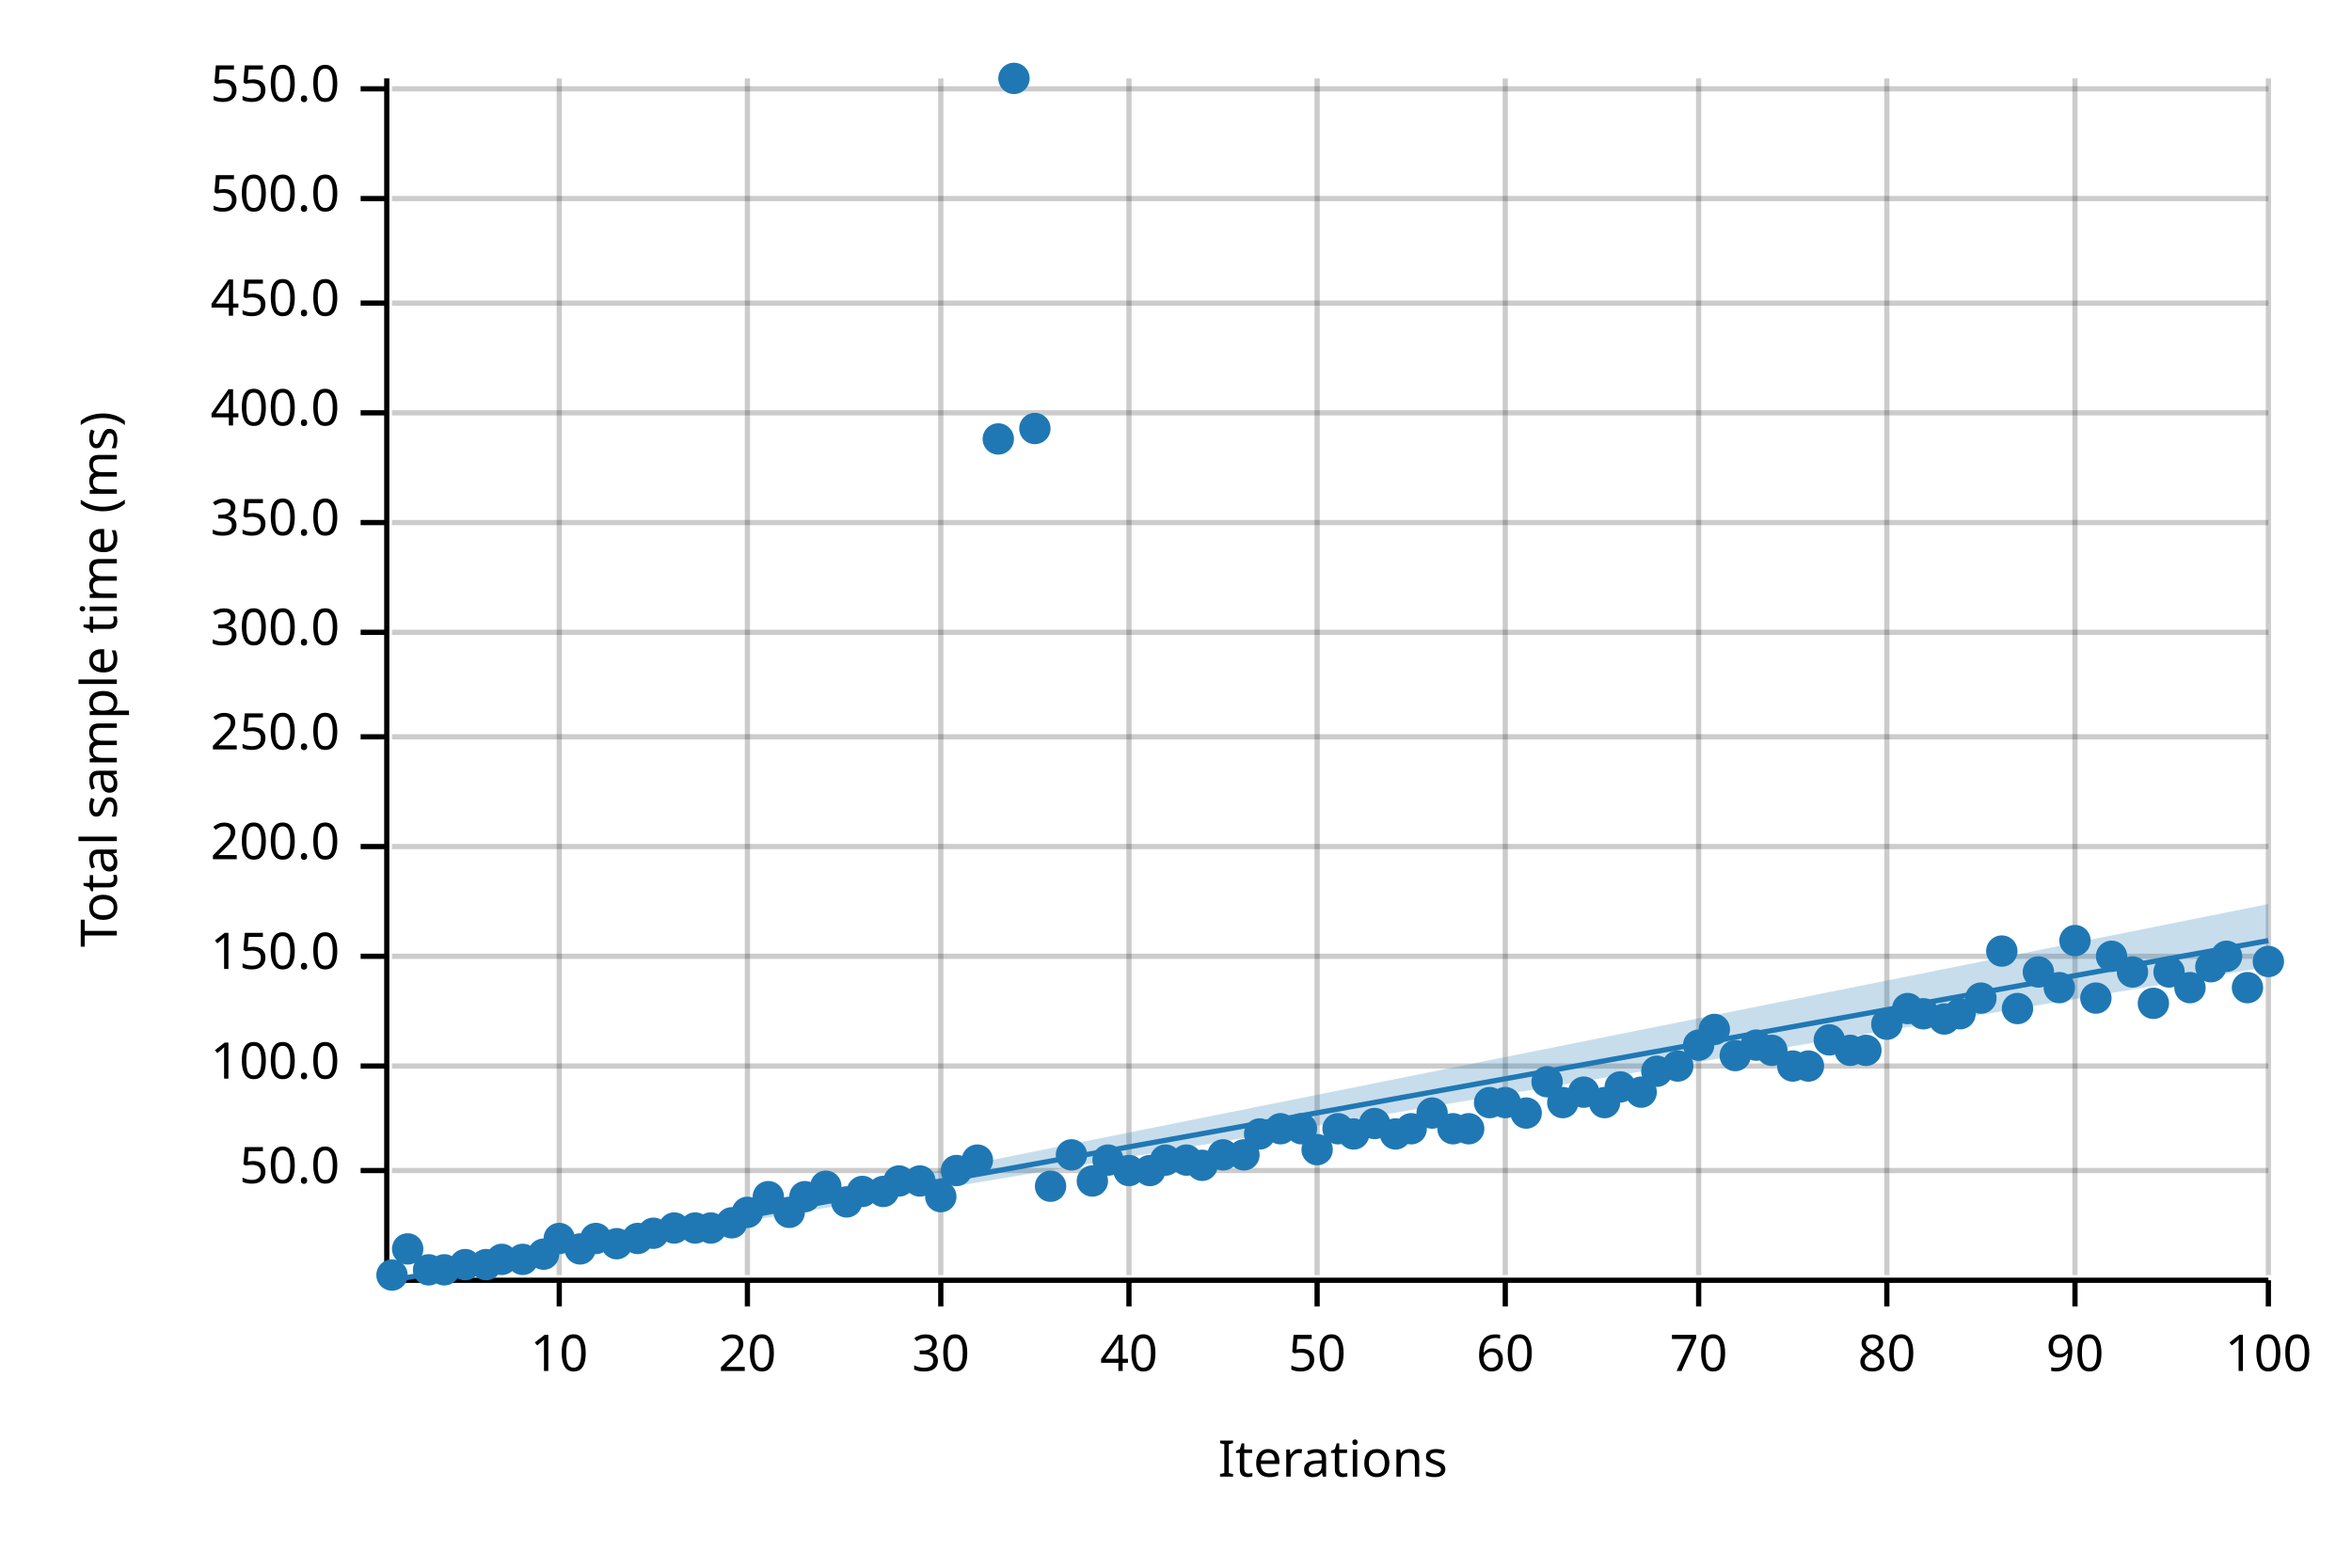
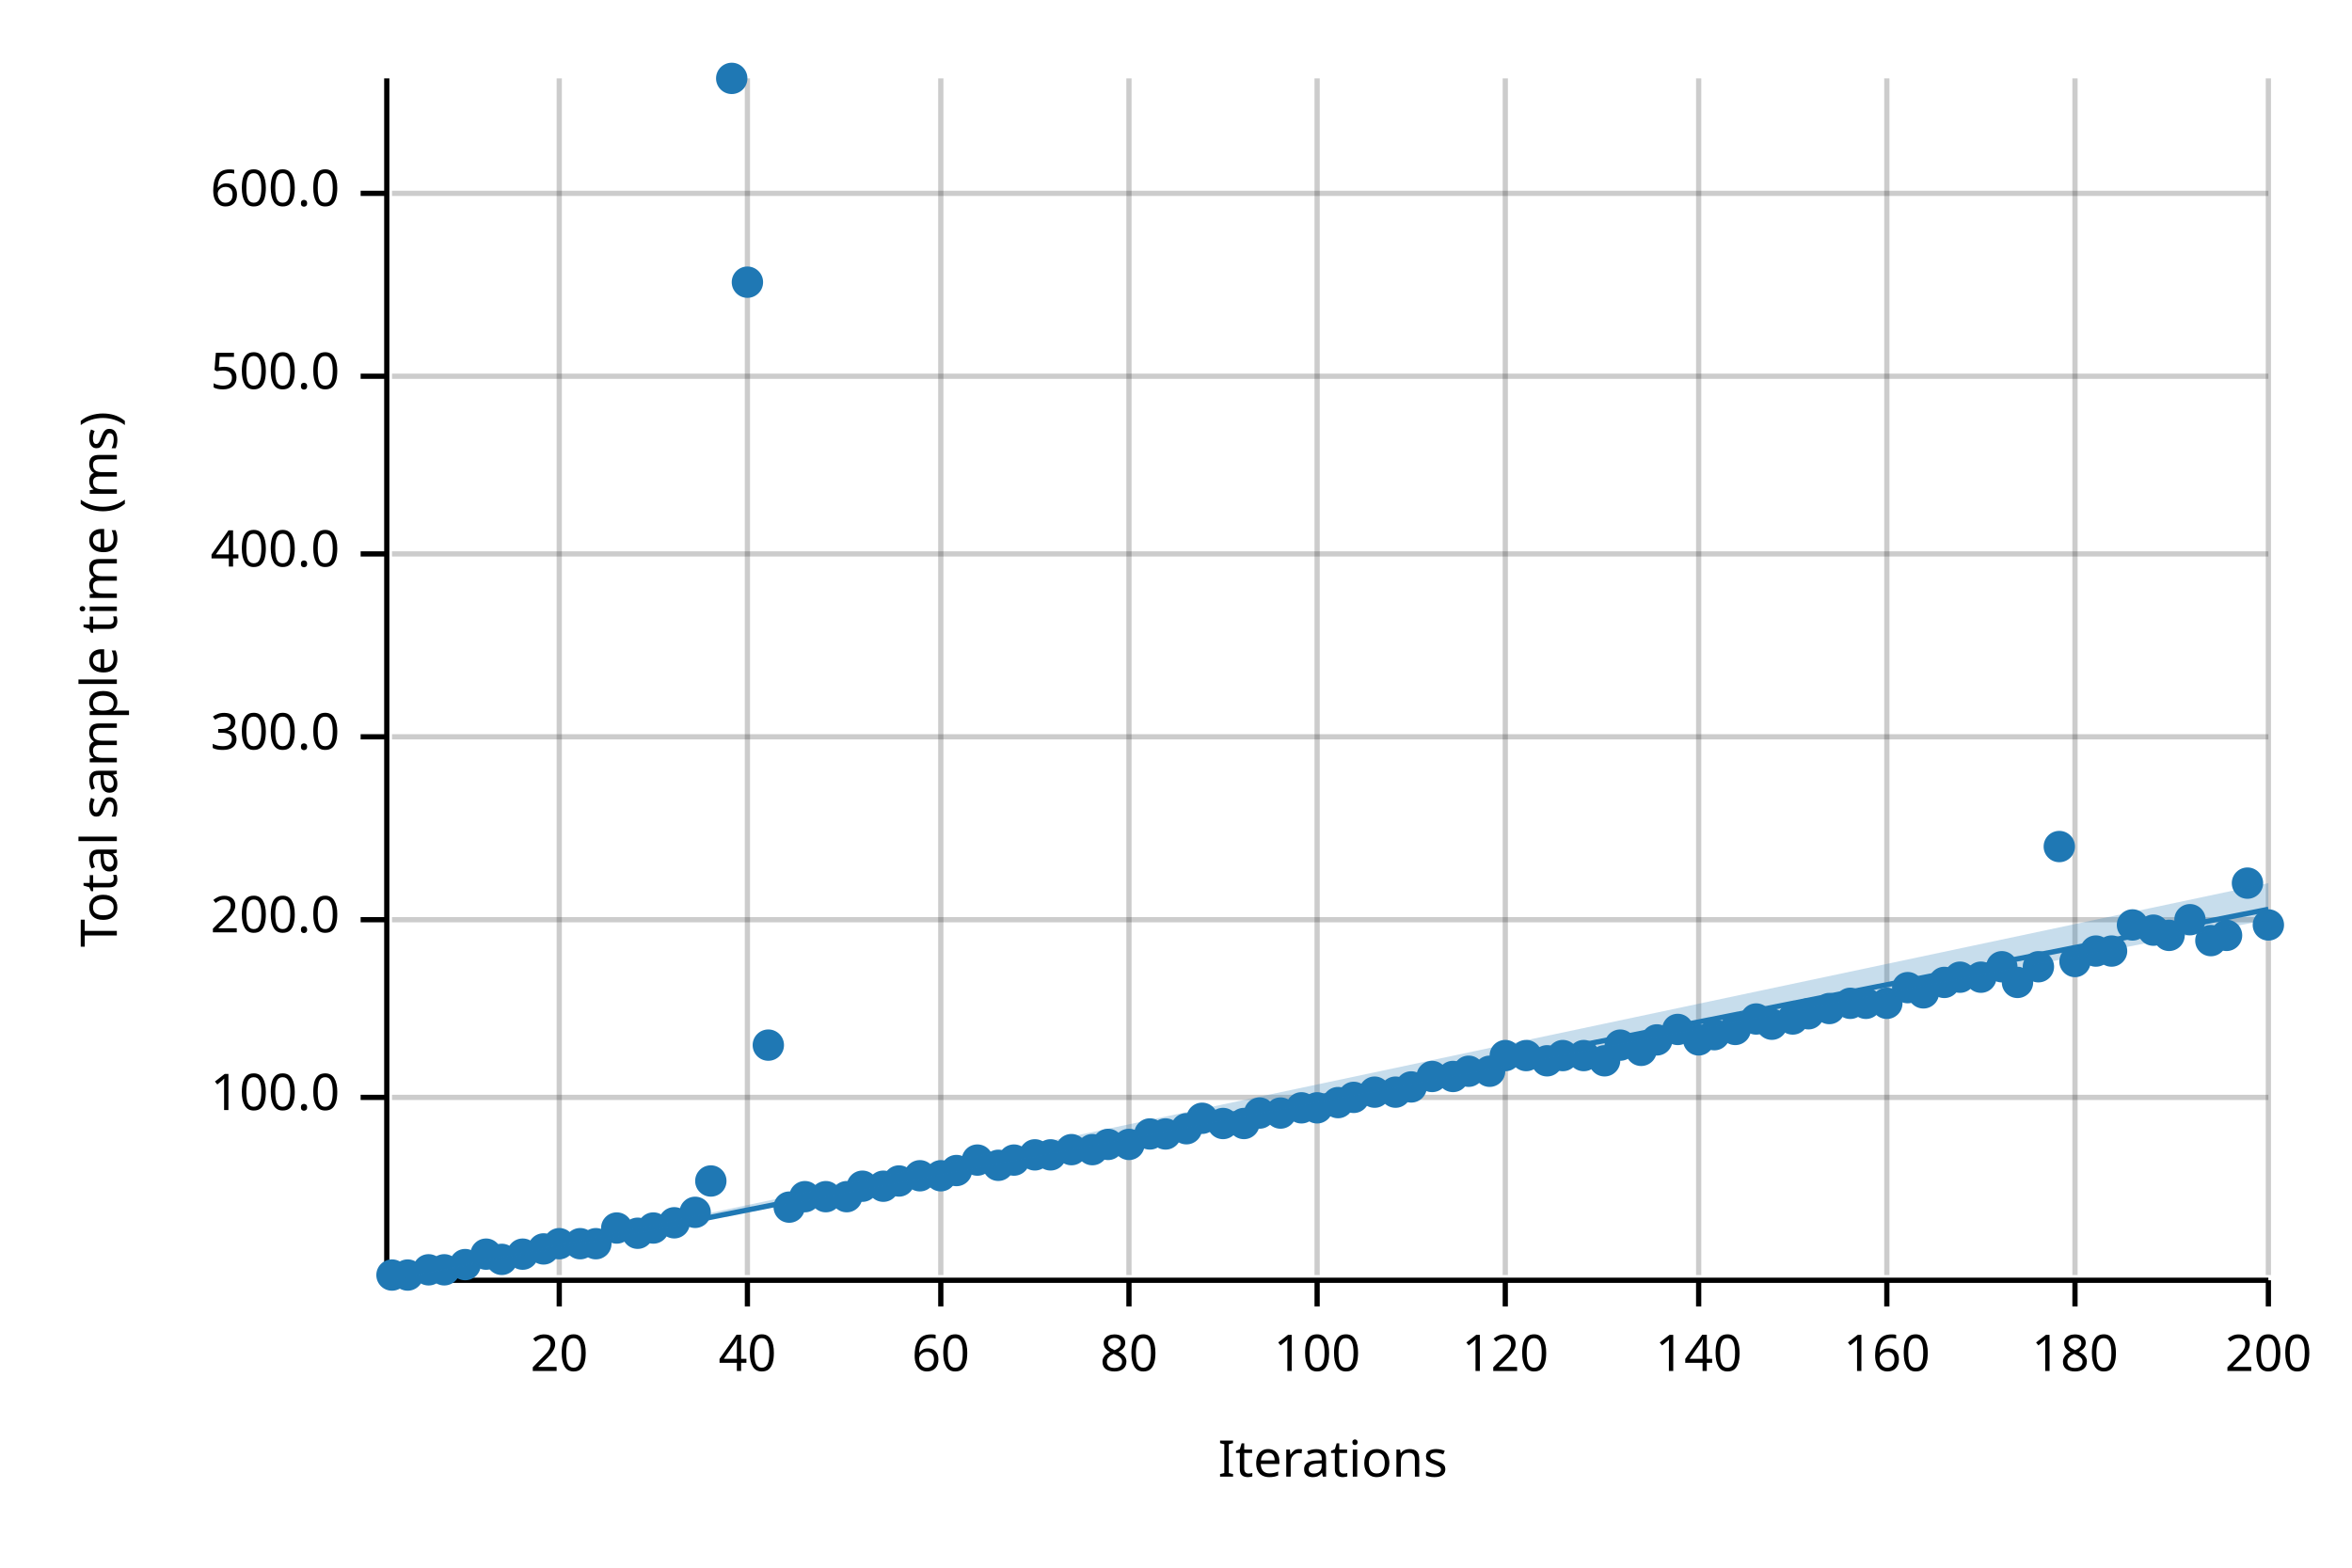
<svg xmlns="http://www.w3.org/2000/svg" width="450" height="300" viewBox="0 0 450 300">
  <text x="15" y="130" dy="0.76em" text-anchor="middle" font-family="sans-serif" font-size="9.677" opacity="1" fill="#000000" transform="rotate(270, 15, 130)">
Total sample time (ms)
</text>
  <text x="255" y="285" dy="-0.5ex" text-anchor="middle" font-family="sans-serif" font-size="9.677" opacity="1" fill="#000000">
Iterations
</text>
  <line opacity="0.2" stroke="#000000" stroke-width="1" x1="107" y1="244" x2="107" y2="15" />
  <line opacity="0.2" stroke="#000000" stroke-width="1" x1="143" y1="244" x2="143" y2="15" />
  <line opacity="0.2" stroke="#000000" stroke-width="1" x1="180" y1="244" x2="180" y2="15" />
  <line opacity="0.2" stroke="#000000" stroke-width="1" x1="216" y1="244" x2="216" y2="15" />
  <line opacity="0.2" stroke="#000000" stroke-width="1" x1="252" y1="244" x2="252" y2="15" />
  <line opacity="0.2" stroke="#000000" stroke-width="1" x1="288" y1="244" x2="288" y2="15" />
  <line opacity="0.2" stroke="#000000" stroke-width="1" x1="325" y1="244" x2="325" y2="15" />
  <line opacity="0.2" stroke="#000000" stroke-width="1" x1="361" y1="244" x2="361" y2="15" />
  <line opacity="0.2" stroke="#000000" stroke-width="1" x1="397" y1="244" x2="397" y2="15" />
  <line opacity="0.2" stroke="#000000" stroke-width="1" x1="434" y1="244" x2="434" y2="15" />
-   <line opacity="0.2" stroke="#000000" stroke-width="1" x1="75" y1="224" x2="434" y2="224" />
-   <line opacity="0.2" stroke="#000000" stroke-width="1" x1="75" y1="204" x2="434" y2="204" />
-   <line opacity="0.2" stroke="#000000" stroke-width="1" x1="75" y1="183" x2="434" y2="183" />
-   <line opacity="0.2" stroke="#000000" stroke-width="1" x1="75" y1="162" x2="434" y2="162" />
+   <line opacity="0.2" stroke="#000000" stroke-width="1" x1="75" y1="210" x2="434" y2="210" />
+   <line opacity="0.2" stroke="#000000" stroke-width="1" x1="75" y1="176" x2="434" y2="176" />
  <line opacity="0.2" stroke="#000000" stroke-width="1" x1="75" y1="141" x2="434" y2="141" />
-   <line opacity="0.2" stroke="#000000" stroke-width="1" x1="75" y1="121" x2="434" y2="121" />
-   <line opacity="0.2" stroke="#000000" stroke-width="1" x1="75" y1="100" x2="434" y2="100" />
-   <line opacity="0.2" stroke="#000000" stroke-width="1" x1="75" y1="79" x2="434" y2="79" />
-   <line opacity="0.2" stroke="#000000" stroke-width="1" x1="75" y1="58" x2="434" y2="58" />
-   <line opacity="0.2" stroke="#000000" stroke-width="1" x1="75" y1="38" x2="434" y2="38" />
-   <line opacity="0.2" stroke="#000000" stroke-width="1" x1="75" y1="17" x2="434" y2="17" />
+   <line opacity="0.2" stroke="#000000" stroke-width="1" x1="75" y1="106" x2="434" y2="106" />
+   <line opacity="0.2" stroke="#000000" stroke-width="1" x1="75" y1="72" x2="434" y2="72" />
+   <line opacity="0.2" stroke="#000000" stroke-width="1" x1="75" y1="37" x2="434" y2="37" />
  <polyline fill="none" opacity="1" stroke="#000000" stroke-width="1" points="74,15 74,244 " />
-   <text x="65" y="224" dy="0.5ex" text-anchor="end" font-family="sans-serif" font-size="9.677" opacity="1" fill="#000000">
- 50.0
- </text>
-   <polyline fill="none" opacity="1" stroke="#000000" stroke-width="1" points="69,224 74,224 " />
-   <text x="65" y="204" dy="0.5ex" text-anchor="end" font-family="sans-serif" font-size="9.677" opacity="1" fill="#000000">
+   <text x="65" y="210" dy="0.5ex" text-anchor="end" font-family="sans-serif" font-size="9.677" opacity="1" fill="#000000">
100.0
</text>
-   <polyline fill="none" opacity="1" stroke="#000000" stroke-width="1" points="69,204 74,204 " />
-   <text x="65" y="183" dy="0.5ex" text-anchor="end" font-family="sans-serif" font-size="9.677" opacity="1" fill="#000000">
- 150.0
- </text>
-   <polyline fill="none" opacity="1" stroke="#000000" stroke-width="1" points="69,183 74,183 " />
-   <text x="65" y="162" dy="0.5ex" text-anchor="end" font-family="sans-serif" font-size="9.677" opacity="1" fill="#000000">
+   <polyline fill="none" opacity="1" stroke="#000000" stroke-width="1" points="69,210 74,210 " />
+   <text x="65" y="176" dy="0.5ex" text-anchor="end" font-family="sans-serif" font-size="9.677" opacity="1" fill="#000000">
200.0
</text>
-   <polyline fill="none" opacity="1" stroke="#000000" stroke-width="1" points="69,162 74,162 " />
+   <polyline fill="none" opacity="1" stroke="#000000" stroke-width="1" points="69,176 74,176 " />
  <text x="65" y="141" dy="0.5ex" text-anchor="end" font-family="sans-serif" font-size="9.677" opacity="1" fill="#000000">
- 250.0
+ 300.0
</text>
  <polyline fill="none" opacity="1" stroke="#000000" stroke-width="1" points="69,141 74,141 " />
-   <text x="65" y="121" dy="0.5ex" text-anchor="end" font-family="sans-serif" font-size="9.677" opacity="1" fill="#000000">
- 300.0
- </text>
-   <polyline fill="none" opacity="1" stroke="#000000" stroke-width="1" points="69,121 74,121 " />
-   <text x="65" y="100" dy="0.5ex" text-anchor="end" font-family="sans-serif" font-size="9.677" opacity="1" fill="#000000">
- 350.0
- </text>
-   <polyline fill="none" opacity="1" stroke="#000000" stroke-width="1" points="69,100 74,100 " />
-   <text x="65" y="79" dy="0.5ex" text-anchor="end" font-family="sans-serif" font-size="9.677" opacity="1" fill="#000000">
+   <text x="65" y="106" dy="0.5ex" text-anchor="end" font-family="sans-serif" font-size="9.677" opacity="1" fill="#000000">
400.0
</text>
-   <polyline fill="none" opacity="1" stroke="#000000" stroke-width="1" points="69,79 74,79 " />
-   <text x="65" y="58" dy="0.5ex" text-anchor="end" font-family="sans-serif" font-size="9.677" opacity="1" fill="#000000">
- 450.0
- </text>
-   <polyline fill="none" opacity="1" stroke="#000000" stroke-width="1" points="69,58 74,58 " />
-   <text x="65" y="38" dy="0.5ex" text-anchor="end" font-family="sans-serif" font-size="9.677" opacity="1" fill="#000000">
+   <polyline fill="none" opacity="1" stroke="#000000" stroke-width="1" points="69,106 74,106 " />
+   <text x="65" y="72" dy="0.5ex" text-anchor="end" font-family="sans-serif" font-size="9.677" opacity="1" fill="#000000">
500.0
</text>
-   <polyline fill="none" opacity="1" stroke="#000000" stroke-width="1" points="69,38 74,38 " />
-   <text x="65" y="17" dy="0.5ex" text-anchor="end" font-family="sans-serif" font-size="9.677" opacity="1" fill="#000000">
- 550.0
+   <polyline fill="none" opacity="1" stroke="#000000" stroke-width="1" points="69,72 74,72 " />
+   <text x="65" y="37" dy="0.5ex" text-anchor="end" font-family="sans-serif" font-size="9.677" opacity="1" fill="#000000">
+ 600.0
</text>
-   <polyline fill="none" opacity="1" stroke="#000000" stroke-width="1" points="69,17 74,17 " />
+   <polyline fill="none" opacity="1" stroke="#000000" stroke-width="1" points="69,37 74,37 " />
  <polyline fill="none" opacity="1" stroke="#000000" stroke-width="1" points="75,245 434,245 " />
  <text x="107" y="255" dy="0.76em" text-anchor="middle" font-family="sans-serif" font-size="9.677" opacity="1" fill="#000000">
- 10
+ 20
</text>
  <polyline fill="none" opacity="1" stroke="#000000" stroke-width="1" points="107,245 107,250 " />
  <text x="143" y="255" dy="0.76em" text-anchor="middle" font-family="sans-serif" font-size="9.677" opacity="1" fill="#000000">
- 20
+ 40
</text>
  <polyline fill="none" opacity="1" stroke="#000000" stroke-width="1" points="143,245 143,250 " />
  <text x="180" y="255" dy="0.76em" text-anchor="middle" font-family="sans-serif" font-size="9.677" opacity="1" fill="#000000">
- 30
+ 60
</text>
  <polyline fill="none" opacity="1" stroke="#000000" stroke-width="1" points="180,245 180,250 " />
  <text x="216" y="255" dy="0.76em" text-anchor="middle" font-family="sans-serif" font-size="9.677" opacity="1" fill="#000000">
- 40
+ 80
</text>
  <polyline fill="none" opacity="1" stroke="#000000" stroke-width="1" points="216,245 216,250 " />
  <text x="252" y="255" dy="0.76em" text-anchor="middle" font-family="sans-serif" font-size="9.677" opacity="1" fill="#000000">
- 50
+ 100
</text>
  <polyline fill="none" opacity="1" stroke="#000000" stroke-width="1" points="252,245 252,250 " />
  <text x="288" y="255" dy="0.76em" text-anchor="middle" font-family="sans-serif" font-size="9.677" opacity="1" fill="#000000">
- 60
+ 120
</text>
  <polyline fill="none" opacity="1" stroke="#000000" stroke-width="1" points="288,245 288,250 " />
  <text x="325" y="255" dy="0.76em" text-anchor="middle" font-family="sans-serif" font-size="9.677" opacity="1" fill="#000000">
- 70
+ 140
</text>
  <polyline fill="none" opacity="1" stroke="#000000" stroke-width="1" points="325,245 325,250 " />
  <text x="361" y="255" dy="0.76em" text-anchor="middle" font-family="sans-serif" font-size="9.677" opacity="1" fill="#000000">
- 80
+ 160
</text>
  <polyline fill="none" opacity="1" stroke="#000000" stroke-width="1" points="361,245 361,250 " />
  <text x="397" y="255" dy="0.76em" text-anchor="middle" font-family="sans-serif" font-size="9.677" opacity="1" fill="#000000">
- 90
+ 180
</text>
  <polyline fill="none" opacity="1" stroke="#000000" stroke-width="1" points="397,245 397,250 " />
  <text x="434" y="255" dy="0.76em" text-anchor="middle" font-family="sans-serif" font-size="9.677" opacity="1" fill="#000000">
- 100
+ 200
</text>
  <polyline fill="none" opacity="1" stroke="#000000" stroke-width="1" points="434,245 434,250 " />
  <circle cx="75" cy="244" r="3" opacity="1" fill="#1F78B4" stroke="none" stroke-width="1" />
-   <circle cx="78" cy="239" r="3" opacity="1" fill="#1F78B4" stroke="none" stroke-width="1" />
+   <circle cx="78" cy="244" r="3" opacity="1" fill="#1F78B4" stroke="none" stroke-width="1" />
  <circle cx="82" cy="243" r="3" opacity="1" fill="#1F78B4" stroke="none" stroke-width="1" />
  <circle cx="85" cy="243" r="3" opacity="1" fill="#1F78B4" stroke="none" stroke-width="1" />
  <circle cx="89" cy="242" r="3" opacity="1" fill="#1F78B4" stroke="none" stroke-width="1" />
-   <circle cx="93" cy="242" r="3" opacity="1" fill="#1F78B4" stroke="none" stroke-width="1" />
+   <circle cx="93" cy="240" r="3" opacity="1" fill="#1F78B4" stroke="none" stroke-width="1" />
  <circle cx="96" cy="241" r="3" opacity="1" fill="#1F78B4" stroke="none" stroke-width="1" />
-   <circle cx="100" cy="241" r="3" opacity="1" fill="#1F78B4" stroke="none" stroke-width="1" />
-   <circle cx="104" cy="240" r="3" opacity="1" fill="#1F78B4" stroke="none" stroke-width="1" />
-   <circle cx="107" cy="237" r="3" opacity="1" fill="#1F78B4" stroke="none" stroke-width="1" />
-   <circle cx="111" cy="239" r="3" opacity="1" fill="#1F78B4" stroke="none" stroke-width="1" />
-   <circle cx="114" cy="237" r="3" opacity="1" fill="#1F78B4" stroke="none" stroke-width="1" />
-   <circle cx="118" cy="238" r="3" opacity="1" fill="#1F78B4" stroke="none" stroke-width="1" />
-   <circle cx="122" cy="237" r="3" opacity="1" fill="#1F78B4" stroke="none" stroke-width="1" />
-   <circle cx="125" cy="236" r="3" opacity="1" fill="#1F78B4" stroke="none" stroke-width="1" />
-   <circle cx="129" cy="235" r="3" opacity="1" fill="#1F78B4" stroke="none" stroke-width="1" />
-   <circle cx="133" cy="235" r="3" opacity="1" fill="#1F78B4" stroke="none" stroke-width="1" />
-   <circle cx="136" cy="235" r="3" opacity="1" fill="#1F78B4" stroke="none" stroke-width="1" />
-   <circle cx="140" cy="234" r="3" opacity="1" fill="#1F78B4" stroke="none" stroke-width="1" />
-   <circle cx="143" cy="232" r="3" opacity="1" fill="#1F78B4" stroke="none" stroke-width="1" />
-   <circle cx="147" cy="229" r="3" opacity="1" fill="#1F78B4" stroke="none" stroke-width="1" />
-   <circle cx="151" cy="232" r="3" opacity="1" fill="#1F78B4" stroke="none" stroke-width="1" />
+   <circle cx="100" cy="240" r="3" opacity="1" fill="#1F78B4" stroke="none" stroke-width="1" />
+   <circle cx="104" cy="239" r="3" opacity="1" fill="#1F78B4" stroke="none" stroke-width="1" />
+   <circle cx="107" cy="238" r="3" opacity="1" fill="#1F78B4" stroke="none" stroke-width="1" />
+   <circle cx="111" cy="238" r="3" opacity="1" fill="#1F78B4" stroke="none" stroke-width="1" />
+   <circle cx="114" cy="238" r="3" opacity="1" fill="#1F78B4" stroke="none" stroke-width="1" />
+   <circle cx="118" cy="235" r="3" opacity="1" fill="#1F78B4" stroke="none" stroke-width="1" />
+   <circle cx="122" cy="236" r="3" opacity="1" fill="#1F78B4" stroke="none" stroke-width="1" />
+   <circle cx="125" cy="235" r="3" opacity="1" fill="#1F78B4" stroke="none" stroke-width="1" />
+   <circle cx="129" cy="234" r="3" opacity="1" fill="#1F78B4" stroke="none" stroke-width="1" />
+   <circle cx="133" cy="232" r="3" opacity="1" fill="#1F78B4" stroke="none" stroke-width="1" />
+   <circle cx="136" cy="226" r="3" opacity="1" fill="#1F78B4" stroke="none" stroke-width="1" />
+   <circle cx="140" cy="15" r="3" opacity="1" fill="#1F78B4" stroke="none" stroke-width="1" />
+   <circle cx="143" cy="54" r="3" opacity="1" fill="#1F78B4" stroke="none" stroke-width="1" />
+   <circle cx="147" cy="200" r="3" opacity="1" fill="#1F78B4" stroke="none" stroke-width="1" />
+   <circle cx="151" cy="231" r="3" opacity="1" fill="#1F78B4" stroke="none" stroke-width="1" />
  <circle cx="154" cy="229" r="3" opacity="1" fill="#1F78B4" stroke="none" stroke-width="1" />
-   <circle cx="158" cy="227" r="3" opacity="1" fill="#1F78B4" stroke="none" stroke-width="1" />
-   <circle cx="162" cy="230" r="3" opacity="1" fill="#1F78B4" stroke="none" stroke-width="1" />
-   <circle cx="165" cy="228" r="3" opacity="1" fill="#1F78B4" stroke="none" stroke-width="1" />
-   <circle cx="169" cy="228" r="3" opacity="1" fill="#1F78B4" stroke="none" stroke-width="1" />
+   <circle cx="158" cy="229" r="3" opacity="1" fill="#1F78B4" stroke="none" stroke-width="1" />
+   <circle cx="162" cy="229" r="3" opacity="1" fill="#1F78B4" stroke="none" stroke-width="1" />
+   <circle cx="165" cy="227" r="3" opacity="1" fill="#1F78B4" stroke="none" stroke-width="1" />
+   <circle cx="169" cy="227" r="3" opacity="1" fill="#1F78B4" stroke="none" stroke-width="1" />
  <circle cx="172" cy="226" r="3" opacity="1" fill="#1F78B4" stroke="none" stroke-width="1" />
-   <circle cx="176" cy="226" r="3" opacity="1" fill="#1F78B4" stroke="none" stroke-width="1" />
-   <circle cx="180" cy="229" r="3" opacity="1" fill="#1F78B4" stroke="none" stroke-width="1" />
+   <circle cx="176" cy="225" r="3" opacity="1" fill="#1F78B4" stroke="none" stroke-width="1" />
+   <circle cx="180" cy="225" r="3" opacity="1" fill="#1F78B4" stroke="none" stroke-width="1" />
  <circle cx="183" cy="224" r="3" opacity="1" fill="#1F78B4" stroke="none" stroke-width="1" />
  <circle cx="187" cy="222" r="3" opacity="1" fill="#1F78B4" stroke="none" stroke-width="1" />
-   <circle cx="191" cy="84" r="3" opacity="1" fill="#1F78B4" stroke="none" stroke-width="1" />
-   <circle cx="194" cy="15" r="3" opacity="1" fill="#1F78B4" stroke="none" stroke-width="1" />
-   <circle cx="198" cy="82" r="3" opacity="1" fill="#1F78B4" stroke="none" stroke-width="1" />
-   <circle cx="201" cy="227" r="3" opacity="1" fill="#1F78B4" stroke="none" stroke-width="1" />
-   <circle cx="205" cy="221" r="3" opacity="1" fill="#1F78B4" stroke="none" stroke-width="1" />
-   <circle cx="209" cy="226" r="3" opacity="1" fill="#1F78B4" stroke="none" stroke-width="1" />
-   <circle cx="212" cy="222" r="3" opacity="1" fill="#1F78B4" stroke="none" stroke-width="1" />
-   <circle cx="216" cy="224" r="3" opacity="1" fill="#1F78B4" stroke="none" stroke-width="1" />
-   <circle cx="220" cy="224" r="3" opacity="1" fill="#1F78B4" stroke="none" stroke-width="1" />
-   <circle cx="223" cy="222" r="3" opacity="1" fill="#1F78B4" stroke="none" stroke-width="1" />
-   <circle cx="227" cy="222" r="3" opacity="1" fill="#1F78B4" stroke="none" stroke-width="1" />
-   <circle cx="230" cy="223" r="3" opacity="1" fill="#1F78B4" stroke="none" stroke-width="1" />
-   <circle cx="234" cy="221" r="3" opacity="1" fill="#1F78B4" stroke="none" stroke-width="1" />
-   <circle cx="238" cy="221" r="3" opacity="1" fill="#1F78B4" stroke="none" stroke-width="1" />
-   <circle cx="241" cy="217" r="3" opacity="1" fill="#1F78B4" stroke="none" stroke-width="1" />
-   <circle cx="245" cy="216" r="3" opacity="1" fill="#1F78B4" stroke="none" stroke-width="1" />
-   <circle cx="249" cy="216" r="3" opacity="1" fill="#1F78B4" stroke="none" stroke-width="1" />
-   <circle cx="252" cy="220" r="3" opacity="1" fill="#1F78B4" stroke="none" stroke-width="1" />
-   <circle cx="256" cy="216" r="3" opacity="1" fill="#1F78B4" stroke="none" stroke-width="1" />
-   <circle cx="259" cy="217" r="3" opacity="1" fill="#1F78B4" stroke="none" stroke-width="1" />
-   <circle cx="263" cy="215" r="3" opacity="1" fill="#1F78B4" stroke="none" stroke-width="1" />
-   <circle cx="267" cy="217" r="3" opacity="1" fill="#1F78B4" stroke="none" stroke-width="1" />
-   <circle cx="270" cy="216" r="3" opacity="1" fill="#1F78B4" stroke="none" stroke-width="1" />
-   <circle cx="274" cy="213" r="3" opacity="1" fill="#1F78B4" stroke="none" stroke-width="1" />
-   <circle cx="278" cy="216" r="3" opacity="1" fill="#1F78B4" stroke="none" stroke-width="1" />
-   <circle cx="281" cy="216" r="3" opacity="1" fill="#1F78B4" stroke="none" stroke-width="1" />
-   <circle cx="285" cy="211" r="3" opacity="1" fill="#1F78B4" stroke="none" stroke-width="1" />
-   <circle cx="288" cy="211" r="3" opacity="1" fill="#1F78B4" stroke="none" stroke-width="1" />
-   <circle cx="292" cy="213" r="3" opacity="1" fill="#1F78B4" stroke="none" stroke-width="1" />
-   <circle cx="296" cy="207" r="3" opacity="1" fill="#1F78B4" stroke="none" stroke-width="1" />
-   <circle cx="299" cy="211" r="3" opacity="1" fill="#1F78B4" stroke="none" stroke-width="1" />
-   <circle cx="303" cy="209" r="3" opacity="1" fill="#1F78B4" stroke="none" stroke-width="1" />
-   <circle cx="307" cy="211" r="3" opacity="1" fill="#1F78B4" stroke="none" stroke-width="1" />
-   <circle cx="310" cy="208" r="3" opacity="1" fill="#1F78B4" stroke="none" stroke-width="1" />
-   <circle cx="314" cy="209" r="3" opacity="1" fill="#1F78B4" stroke="none" stroke-width="1" />
-   <circle cx="317" cy="205" r="3" opacity="1" fill="#1F78B4" stroke="none" stroke-width="1" />
-   <circle cx="321" cy="204" r="3" opacity="1" fill="#1F78B4" stroke="none" stroke-width="1" />
-   <circle cx="325" cy="200" r="3" opacity="1" fill="#1F78B4" stroke="none" stroke-width="1" />
-   <circle cx="328" cy="197" r="3" opacity="1" fill="#1F78B4" stroke="none" stroke-width="1" />
-   <circle cx="332" cy="202" r="3" opacity="1" fill="#1F78B4" stroke="none" stroke-width="1" />
-   <circle cx="336" cy="200" r="3" opacity="1" fill="#1F78B4" stroke="none" stroke-width="1" />
-   <circle cx="339" cy="201" r="3" opacity="1" fill="#1F78B4" stroke="none" stroke-width="1" />
-   <circle cx="343" cy="204" r="3" opacity="1" fill="#1F78B4" stroke="none" stroke-width="1" />
-   <circle cx="346" cy="204" r="3" opacity="1" fill="#1F78B4" stroke="none" stroke-width="1" />
-   <circle cx="350" cy="199" r="3" opacity="1" fill="#1F78B4" stroke="none" stroke-width="1" />
-   <circle cx="354" cy="201" r="3" opacity="1" fill="#1F78B4" stroke="none" stroke-width="1" />
-   <circle cx="357" cy="201" r="3" opacity="1" fill="#1F78B4" stroke="none" stroke-width="1" />
-   <circle cx="361" cy="196" r="3" opacity="1" fill="#1F78B4" stroke="none" stroke-width="1" />
-   <circle cx="365" cy="193" r="3" opacity="1" fill="#1F78B4" stroke="none" stroke-width="1" />
-   <circle cx="368" cy="194" r="3" opacity="1" fill="#1F78B4" stroke="none" stroke-width="1" />
-   <circle cx="372" cy="195" r="3" opacity="1" fill="#1F78B4" stroke="none" stroke-width="1" />
-   <circle cx="375" cy="194" r="3" opacity="1" fill="#1F78B4" stroke="none" stroke-width="1" />
-   <circle cx="379" cy="191" r="3" opacity="1" fill="#1F78B4" stroke="none" stroke-width="1" />
-   <circle cx="383" cy="182" r="3" opacity="1" fill="#1F78B4" stroke="none" stroke-width="1" />
-   <circle cx="386" cy="193" r="3" opacity="1" fill="#1F78B4" stroke="none" stroke-width="1" />
-   <circle cx="390" cy="186" r="3" opacity="1" fill="#1F78B4" stroke="none" stroke-width="1" />
-   <circle cx="394" cy="189" r="3" opacity="1" fill="#1F78B4" stroke="none" stroke-width="1" />
-   <circle cx="397" cy="180" r="3" opacity="1" fill="#1F78B4" stroke="none" stroke-width="1" />
-   <circle cx="401" cy="191" r="3" opacity="1" fill="#1F78B4" stroke="none" stroke-width="1" />
-   <circle cx="404" cy="183" r="3" opacity="1" fill="#1F78B4" stroke="none" stroke-width="1" />
-   <circle cx="408" cy="186" r="3" opacity="1" fill="#1F78B4" stroke="none" stroke-width="1" />
-   <circle cx="412" cy="192" r="3" opacity="1" fill="#1F78B4" stroke="none" stroke-width="1" />
-   <circle cx="415" cy="186" r="3" opacity="1" fill="#1F78B4" stroke="none" stroke-width="1" />
-   <circle cx="419" cy="189" r="3" opacity="1" fill="#1F78B4" stroke="none" stroke-width="1" />
-   <circle cx="423" cy="185" r="3" opacity="1" fill="#1F78B4" stroke="none" stroke-width="1" />
-   <circle cx="426" cy="183" r="3" opacity="1" fill="#1F78B4" stroke="none" stroke-width="1" />
-   <circle cx="430" cy="189" r="3" opacity="1" fill="#1F78B4" stroke="none" stroke-width="1" />
-   <circle cx="434" cy="184" r="3" opacity="1" fill="#1F78B4" stroke="none" stroke-width="1" />
-   <polyline fill="none" opacity="1" stroke="#1F78B4" stroke-width="1" points="75,245 434,180 " />
-   <polygon opacity="0.25" fill="#1F78B4" points="75,245 434,185 434,173 " />
+   <circle cx="191" cy="223" r="3" opacity="1" fill="#1F78B4" stroke="none" stroke-width="1" />
+   <circle cx="194" cy="222" r="3" opacity="1" fill="#1F78B4" stroke="none" stroke-width="1" />
+   <circle cx="198" cy="221" r="3" opacity="1" fill="#1F78B4" stroke="none" stroke-width="1" />
+   <circle cx="201" cy="221" r="3" opacity="1" fill="#1F78B4" stroke="none" stroke-width="1" />
+   <circle cx="205" cy="220" r="3" opacity="1" fill="#1F78B4" stroke="none" stroke-width="1" />
+   <circle cx="209" cy="220" r="3" opacity="1" fill="#1F78B4" stroke="none" stroke-width="1" />
+   <circle cx="212" cy="219" r="3" opacity="1" fill="#1F78B4" stroke="none" stroke-width="1" />
+   <circle cx="216" cy="219" r="3" opacity="1" fill="#1F78B4" stroke="none" stroke-width="1" />
+   <circle cx="220" cy="217" r="3" opacity="1" fill="#1F78B4" stroke="none" stroke-width="1" />
+   <circle cx="223" cy="217" r="3" opacity="1" fill="#1F78B4" stroke="none" stroke-width="1" />
+   <circle cx="227" cy="216" r="3" opacity="1" fill="#1F78B4" stroke="none" stroke-width="1" />
+   <circle cx="230" cy="214" r="3" opacity="1" fill="#1F78B4" stroke="none" stroke-width="1" />
+   <circle cx="234" cy="215" r="3" opacity="1" fill="#1F78B4" stroke="none" stroke-width="1" />
+   <circle cx="238" cy="215" r="3" opacity="1" fill="#1F78B4" stroke="none" stroke-width="1" />
+   <circle cx="241" cy="213" r="3" opacity="1" fill="#1F78B4" stroke="none" stroke-width="1" />
+   <circle cx="245" cy="213" r="3" opacity="1" fill="#1F78B4" stroke="none" stroke-width="1" />
+   <circle cx="249" cy="212" r="3" opacity="1" fill="#1F78B4" stroke="none" stroke-width="1" />
+   <circle cx="252" cy="212" r="3" opacity="1" fill="#1F78B4" stroke="none" stroke-width="1" />
+   <circle cx="256" cy="211" r="3" opacity="1" fill="#1F78B4" stroke="none" stroke-width="1" />
+   <circle cx="259" cy="210" r="3" opacity="1" fill="#1F78B4" stroke="none" stroke-width="1" />
+   <circle cx="263" cy="209" r="3" opacity="1" fill="#1F78B4" stroke="none" stroke-width="1" />
+   <circle cx="267" cy="209" r="3" opacity="1" fill="#1F78B4" stroke="none" stroke-width="1" />
+   <circle cx="270" cy="208" r="3" opacity="1" fill="#1F78B4" stroke="none" stroke-width="1" />
+   <circle cx="274" cy="206" r="3" opacity="1" fill="#1F78B4" stroke="none" stroke-width="1" />
+   <circle cx="278" cy="206" r="3" opacity="1" fill="#1F78B4" stroke="none" stroke-width="1" />
+   <circle cx="281" cy="205" r="3" opacity="1" fill="#1F78B4" stroke="none" stroke-width="1" />
+   <circle cx="285" cy="205" r="3" opacity="1" fill="#1F78B4" stroke="none" stroke-width="1" />
+   <circle cx="288" cy="202" r="3" opacity="1" fill="#1F78B4" stroke="none" stroke-width="1" />
+   <circle cx="292" cy="202" r="3" opacity="1" fill="#1F78B4" stroke="none" stroke-width="1" />
+   <circle cx="296" cy="203" r="3" opacity="1" fill="#1F78B4" stroke="none" stroke-width="1" />
+   <circle cx="299" cy="202" r="3" opacity="1" fill="#1F78B4" stroke="none" stroke-width="1" />
+   <circle cx="303" cy="202" r="3" opacity="1" fill="#1F78B4" stroke="none" stroke-width="1" />
+   <circle cx="307" cy="203" r="3" opacity="1" fill="#1F78B4" stroke="none" stroke-width="1" />
+   <circle cx="310" cy="200" r="3" opacity="1" fill="#1F78B4" stroke="none" stroke-width="1" />
+   <circle cx="314" cy="201" r="3" opacity="1" fill="#1F78B4" stroke="none" stroke-width="1" />
+   <circle cx="317" cy="199" r="3" opacity="1" fill="#1F78B4" stroke="none" stroke-width="1" />
+   <circle cx="321" cy="197" r="3" opacity="1" fill="#1F78B4" stroke="none" stroke-width="1" />
+   <circle cx="325" cy="199" r="3" opacity="1" fill="#1F78B4" stroke="none" stroke-width="1" />
+   <circle cx="328" cy="198" r="3" opacity="1" fill="#1F78B4" stroke="none" stroke-width="1" />
+   <circle cx="332" cy="197" r="3" opacity="1" fill="#1F78B4" stroke="none" stroke-width="1" />
+   <circle cx="336" cy="195" r="3" opacity="1" fill="#1F78B4" stroke="none" stroke-width="1" />
+   <circle cx="339" cy="196" r="3" opacity="1" fill="#1F78B4" stroke="none" stroke-width="1" />
+   <circle cx="343" cy="195" r="3" opacity="1" fill="#1F78B4" stroke="none" stroke-width="1" />
+   <circle cx="346" cy="194" r="3" opacity="1" fill="#1F78B4" stroke="none" stroke-width="1" />
+   <circle cx="350" cy="193" r="3" opacity="1" fill="#1F78B4" stroke="none" stroke-width="1" />
+   <circle cx="354" cy="192" r="3" opacity="1" fill="#1F78B4" stroke="none" stroke-width="1" />
+   <circle cx="357" cy="192" r="3" opacity="1" fill="#1F78B4" stroke="none" stroke-width="1" />
+   <circle cx="361" cy="192" r="3" opacity="1" fill="#1F78B4" stroke="none" stroke-width="1" />
+   <circle cx="365" cy="189" r="3" opacity="1" fill="#1F78B4" stroke="none" stroke-width="1" />
+   <circle cx="368" cy="190" r="3" opacity="1" fill="#1F78B4" stroke="none" stroke-width="1" />
+   <circle cx="372" cy="188" r="3" opacity="1" fill="#1F78B4" stroke="none" stroke-width="1" />
+   <circle cx="375" cy="187" r="3" opacity="1" fill="#1F78B4" stroke="none" stroke-width="1" />
+   <circle cx="379" cy="187" r="3" opacity="1" fill="#1F78B4" stroke="none" stroke-width="1" />
+   <circle cx="383" cy="185" r="3" opacity="1" fill="#1F78B4" stroke="none" stroke-width="1" />
+   <circle cx="386" cy="188" r="3" opacity="1" fill="#1F78B4" stroke="none" stroke-width="1" />
+   <circle cx="390" cy="185" r="3" opacity="1" fill="#1F78B4" stroke="none" stroke-width="1" />
+   <circle cx="394" cy="162" r="3" opacity="1" fill="#1F78B4" stroke="none" stroke-width="1" />
+   <circle cx="397" cy="184" r="3" opacity="1" fill="#1F78B4" stroke="none" stroke-width="1" />
+   <circle cx="401" cy="182" r="3" opacity="1" fill="#1F78B4" stroke="none" stroke-width="1" />
+   <circle cx="404" cy="182" r="3" opacity="1" fill="#1F78B4" stroke="none" stroke-width="1" />
+   <circle cx="408" cy="177" r="3" opacity="1" fill="#1F78B4" stroke="none" stroke-width="1" />
+   <circle cx="412" cy="178" r="3" opacity="1" fill="#1F78B4" stroke="none" stroke-width="1" />
+   <circle cx="415" cy="179" r="3" opacity="1" fill="#1F78B4" stroke="none" stroke-width="1" />
+   <circle cx="419" cy="176" r="3" opacity="1" fill="#1F78B4" stroke="none" stroke-width="1" />
+   <circle cx="423" cy="180" r="3" opacity="1" fill="#1F78B4" stroke="none" stroke-width="1" />
+   <circle cx="426" cy="179" r="3" opacity="1" fill="#1F78B4" stroke="none" stroke-width="1" />
+   <circle cx="430" cy="169" r="3" opacity="1" fill="#1F78B4" stroke="none" stroke-width="1" />
+   <circle cx="434" cy="177" r="3" opacity="1" fill="#1F78B4" stroke="none" stroke-width="1" />
+   <polyline fill="none" opacity="1" stroke="#1F78B4" stroke-width="1" points="75,245 434,174 " />
+   <polygon opacity="0.25" fill="#1F78B4" points="75,245 434,176 434,169 " />
</svg>
